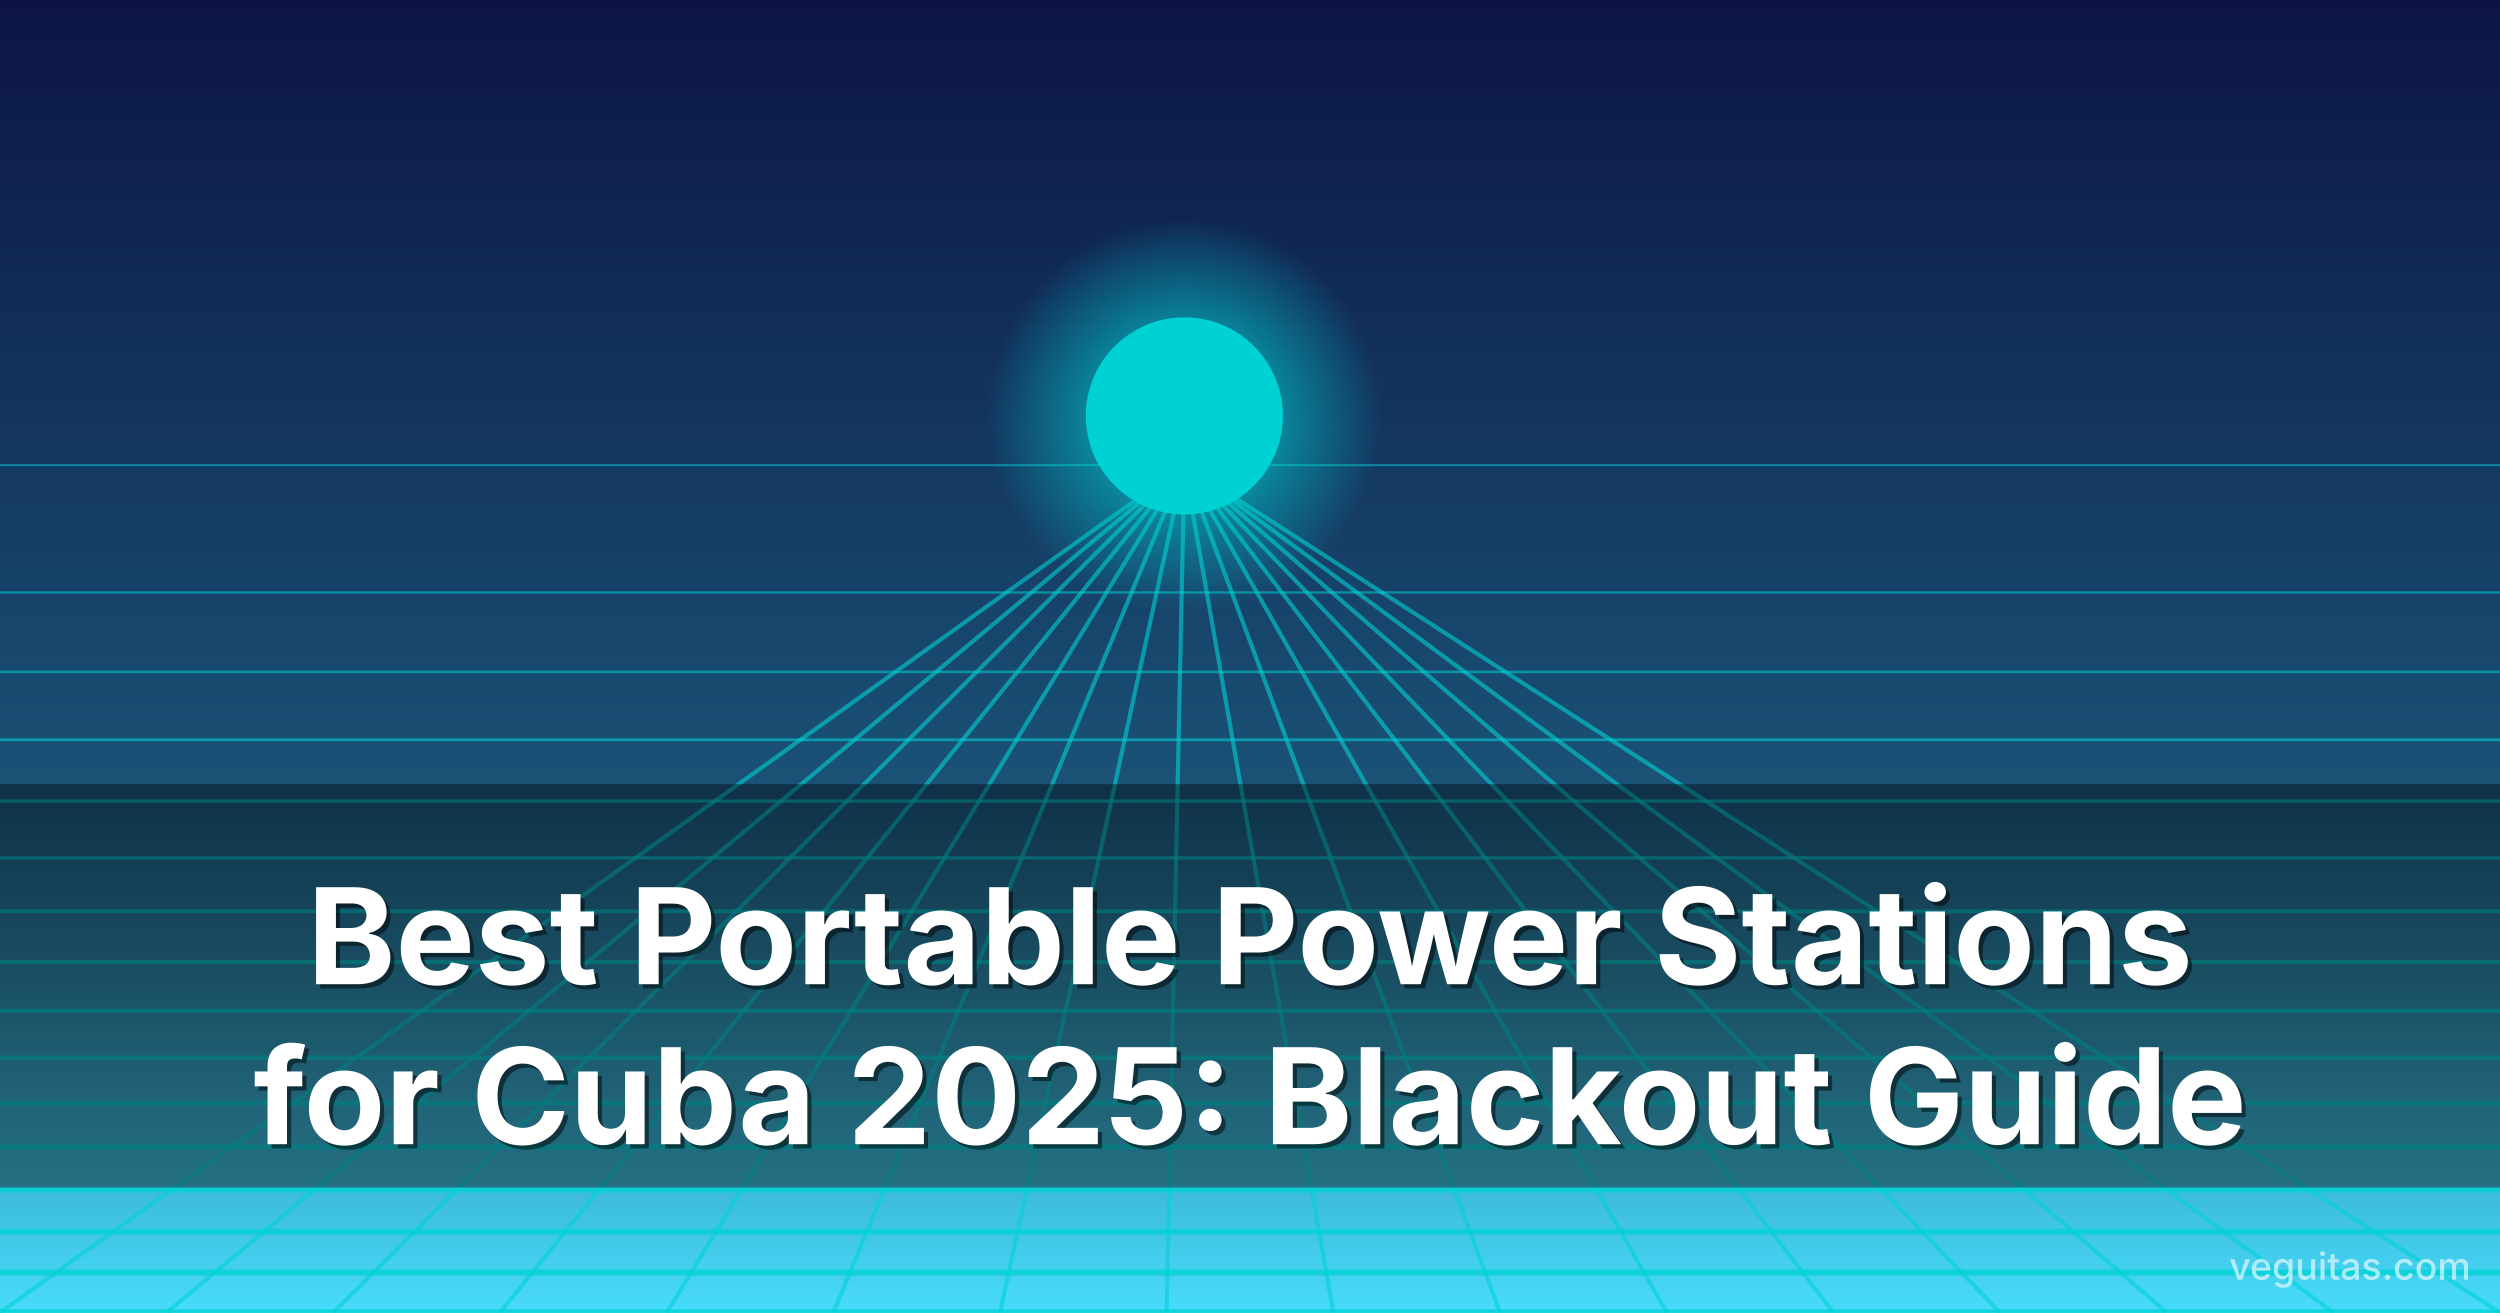
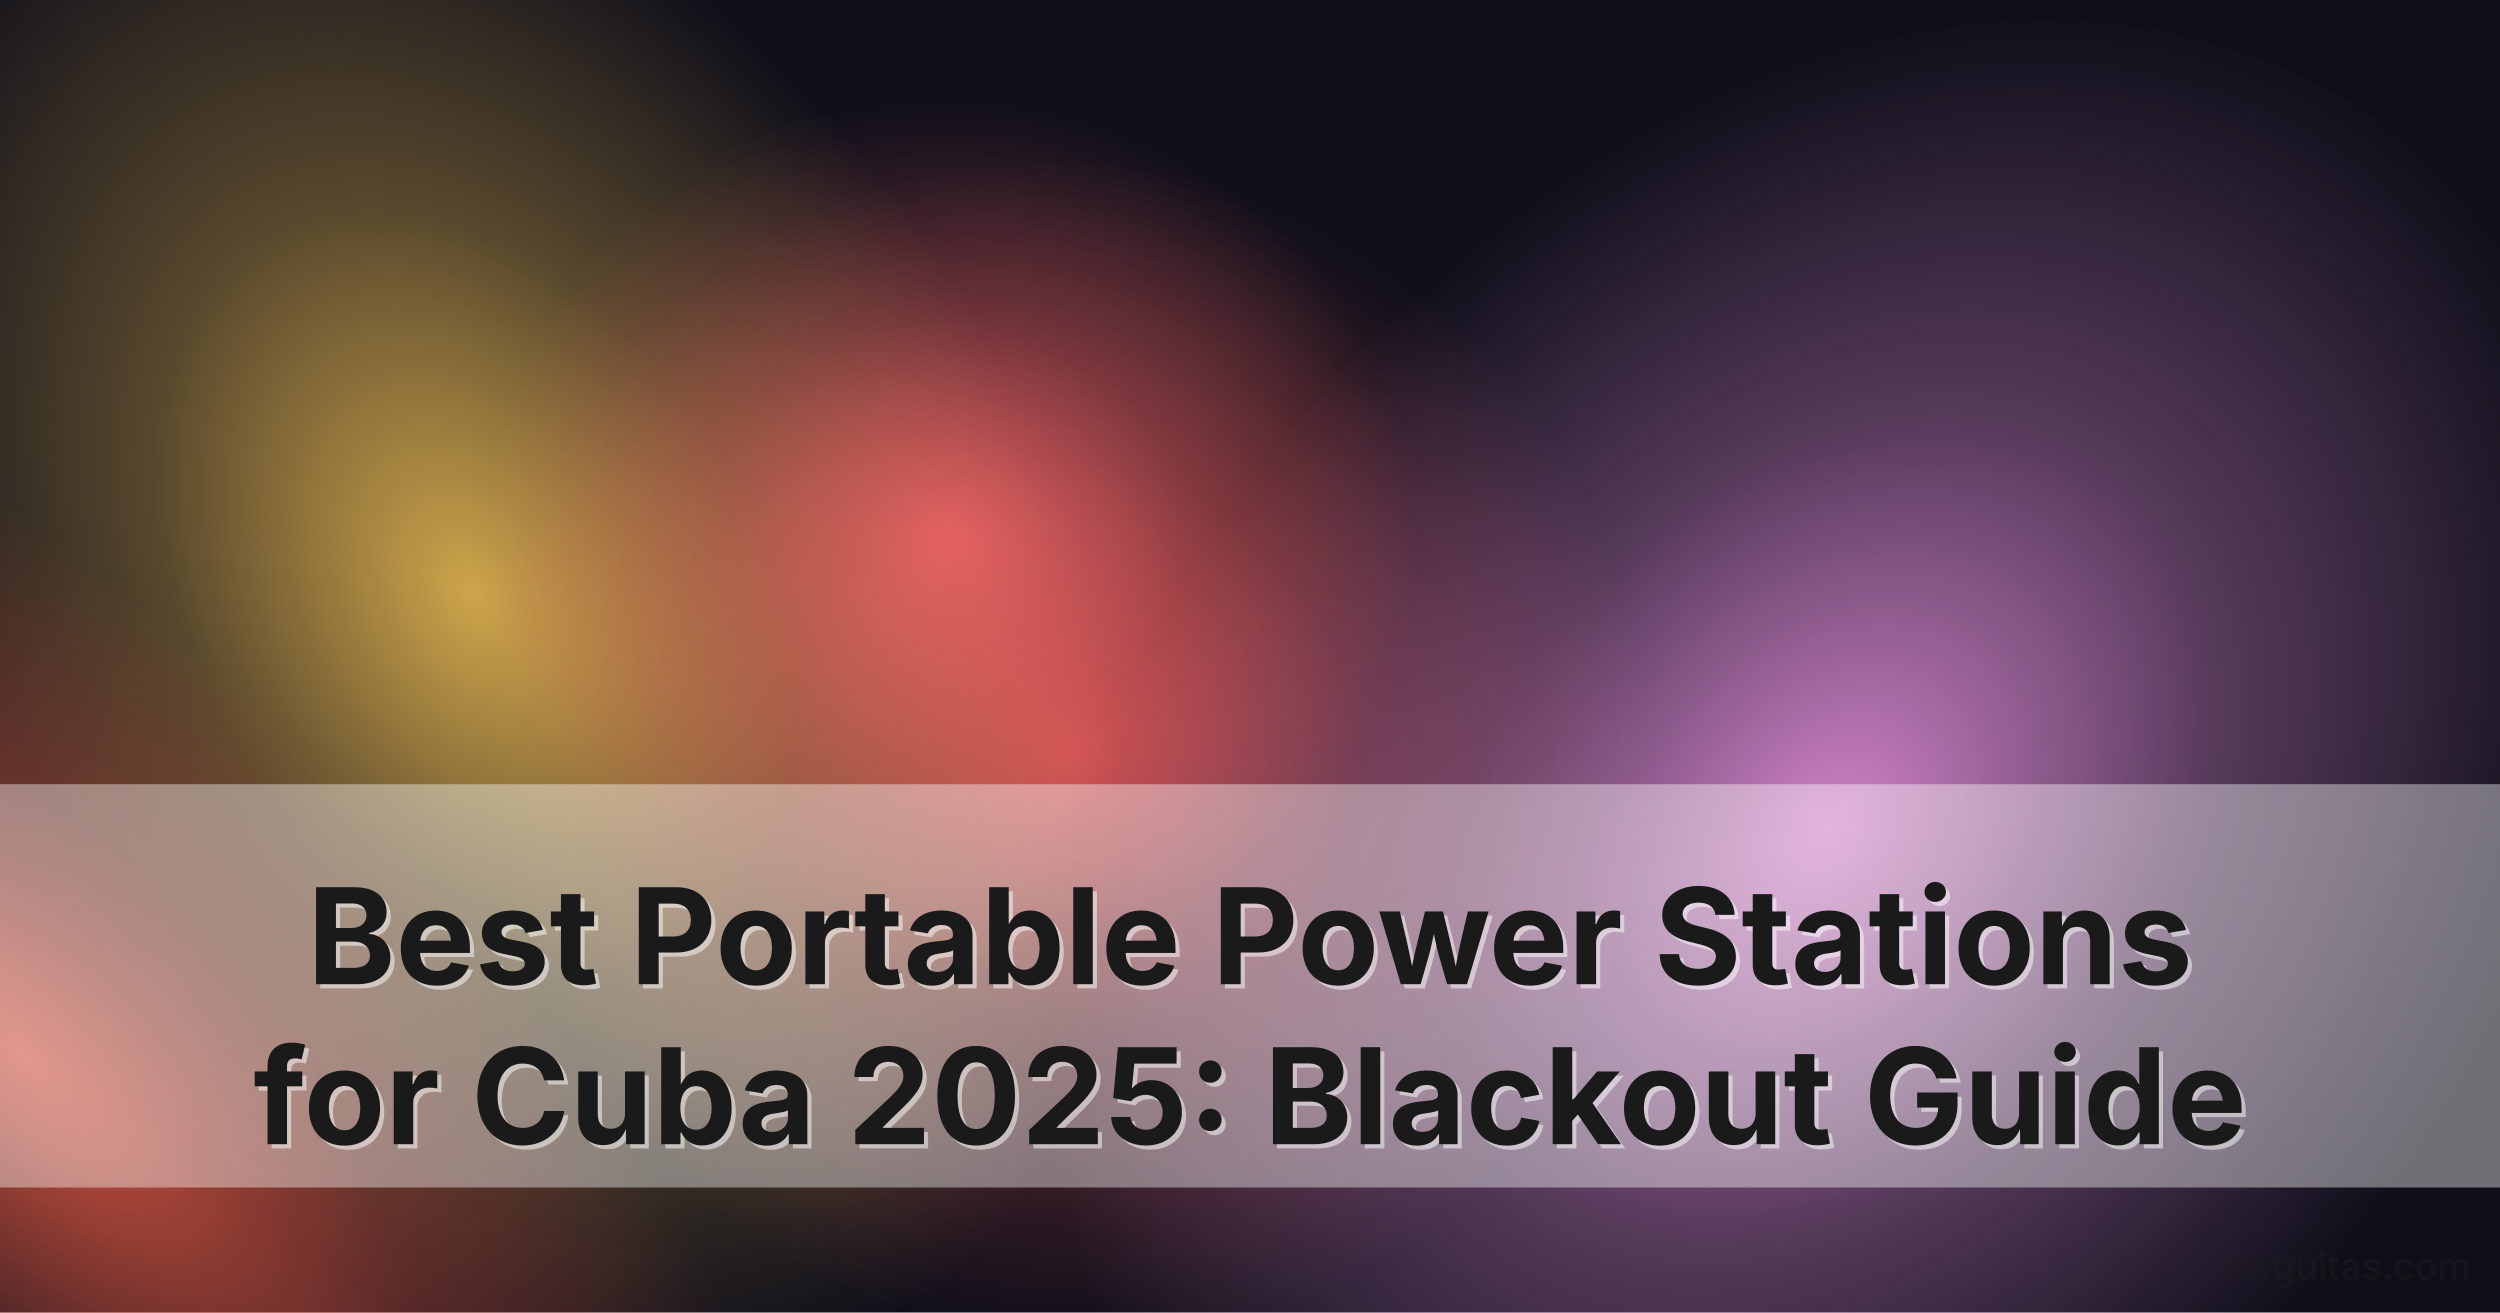
<svg xmlns="http://www.w3.org/2000/svg" version="1.1" width="1200" height="630" viewBox="0 0 1200 630">
+   <rect width="1200" height="630" fill="#0f0f1a" />
  <defs>
-     <linearGradient x1="0" y1="0" x2="0" y2="1" id="SvgjsLinearGradient1044">
-       <stop stop-color="#0c1445" offset="0" />
-       <stop stop-color="#1a5276" offset="0.6" />
-       <stop stop-color="#48dbfb" offset="1" />
-     </linearGradient>
-     <radialGradient id="SvgjsRadialGradient1045">
-       <stop stop-opacity="1" stop-color="#00d2d3" offset="0" />
-       <stop stop-opacity="0.5" stop-color="#00d2d3" offset="0.5" />
-       <stop stop-opacity="0" stop-color="#00d2d3" offset="1" />
+     <radialGradient id="SvgjsRadialGradient1130">
+       <stop stop-opacity="0.8" stop-color="#ee5a5a" offset="0" />
+       <stop stop-opacity="0.3" stop-color="#ee5a5a" offset="0.5" />
+       <stop stop-opacity="0" stop-color="#ee5a5a" offset="1" />
+     </radialGradient>
+     <radialGradient id="SvgjsRadialGradient1131">
+       <stop stop-opacity="0.8" stop-color="#feca57" offset="0" />
+       <stop stop-opacity="0.3" stop-color="#feca57" offset="0.5" />
+       <stop stop-opacity="0" stop-color="#feca57" offset="1" />
+     </radialGradient>
+     <radialGradient id="SvgjsRadialGradient1132">
+       <stop stop-opacity="0.8" stop-color="#ff9ff3" offset="0" />
+       <stop stop-opacity="0.3" stop-color="#ff9ff3" offset="0.5" />
+       <stop stop-opacity="0" stop-color="#ff9ff3" offset="1" />
+     </radialGradient>
+     <radialGradient id="SvgjsRadialGradient1133">
+       <stop stop-opacity="0.8" stop-color="#ff6348" offset="0" />
+       <stop stop-opacity="0.3" stop-color="#ff6348" offset="0.5" />
+       <stop stop-opacity="0" stop-color="#ff6348" offset="1" />
+     </radialGradient>
+     <radialGradient id="SvgjsRadialGradient1134">
+       <stop stop-opacity="0.8" stop-color="#ff6b6b" offset="0" />
+       <stop stop-opacity="0.3" stop-color="#ff6b6b" offset="0.5" />
+       <stop stop-opacity="0" stop-color="#ff6b6b" offset="1" />
    </radialGradient>
  </defs>
-   <rect width="1200" height="630" fill="url(#SvgjsLinearGradient1044)" />
-   <line x1="0" y1="223.276" x2="1200" y2="223.276" stroke-opacity="0.5" stroke-width="1" stroke="#00d2d3" />
-   <line x1="0" y1="284.375" x2="1200" y2="284.375" stroke-opacity="0.52" stroke-width="1.133" stroke="#00d2d3" />
-   <line x1="0" y1="322.532" x2="1200" y2="322.532" stroke-opacity="0.54" stroke-width="1.267" stroke="#00d2d3" />
-   <line x1="0" y1="355.108" x2="1200" y2="355.108" stroke-opacity="0.56" stroke-width="1.4" stroke="#00d2d3" />
-   <line x1="0" y1="384.518" x2="1200" y2="384.518" stroke-opacity="0.58" stroke-width="1.533" stroke="#00d2d3" />
-   <line x1="0" y1="411.778" x2="1200" y2="411.778" stroke-opacity="0.6" stroke-width="1.667" stroke="#00d2d3" />
-   <line x1="0" y1="437.438" x2="1200" y2="437.438" stroke-opacity="0.62" stroke-width="1.8" stroke="#00d2d3" />
-   <line x1="0" y1="461.84" x2="1200" y2="461.84" stroke-opacity="0.64" stroke-width="1.933" stroke="#00d2d3" />
-   <line x1="0" y1="485.214" x2="1200" y2="485.214" stroke-opacity="0.66" stroke-width="2.067" stroke="#00d2d3" />
-   <line x1="0" y1="507.726" x2="1200" y2="507.726" stroke-opacity="0.68" stroke-width="2.2" stroke="#00d2d3" />
-   <line x1="0" y1="529.498" x2="1200" y2="529.498" stroke-opacity="0.7" stroke-width="2.333" stroke="#00d2d3" />
-   <line x1="0" y1="550.625" x2="1200" y2="550.625" stroke-opacity="0.72" stroke-width="2.467" stroke="#00d2d3" />
-   <line x1="0" y1="571.183" x2="1200" y2="571.183" stroke-opacity="0.74" stroke-width="2.6" stroke="#00d2d3" />
-   <line x1="0" y1="591.232" x2="1200" y2="591.232" stroke-opacity="0.76" stroke-width="2.733" stroke="#00d2d3" />
-   <line x1="0" y1="610.824" x2="1200" y2="610.824" stroke-opacity="0.78" stroke-width="2.867" stroke="#00d2d3" />
-   <line x1="0" y1="630" x2="1200" y2="630" stroke-opacity="0.8" stroke-width="3" stroke="#00d2d3" />
-   <line x1="568.493" y1="223.276" x2="0" y2="630" stroke-opacity="0.6" stroke-width="2" stroke="#00d2d3" />
-   <line x1="568.493" y1="223.276" x2="80" y2="630" stroke-opacity="0.6" stroke-width="2" stroke="#00d2d3" />
-   <line x1="568.493" y1="223.276" x2="160" y2="630" stroke-opacity="0.6" stroke-width="2" stroke="#00d2d3" />
-   <line x1="568.493" y1="223.276" x2="240" y2="630" stroke-opacity="0.6" stroke-width="2" stroke="#00d2d3" />
-   <line x1="568.493" y1="223.276" x2="320" y2="630" stroke-opacity="0.6" stroke-width="2" stroke="#00d2d3" />
-   <line x1="568.493" y1="223.276" x2="400" y2="630" stroke-opacity="0.6" stroke-width="2" stroke="#00d2d3" />
-   <line x1="568.493" y1="223.276" x2="480" y2="630" stroke-opacity="0.6" stroke-width="2" stroke="#00d2d3" />
-   <line x1="568.493" y1="223.276" x2="560" y2="630" stroke-opacity="0.6" stroke-width="2" stroke="#00d2d3" />
-   <line x1="568.493" y1="223.276" x2="640" y2="630" stroke-opacity="0.6" stroke-width="2" stroke="#00d2d3" />
-   <line x1="568.493" y1="223.276" x2="720" y2="630" stroke-opacity="0.6" stroke-width="2" stroke="#00d2d3" />
-   <line x1="568.493" y1="223.276" x2="800" y2="630" stroke-opacity="0.6" stroke-width="2" stroke="#00d2d3" />
-   <line x1="568.493" y1="223.276" x2="880" y2="630" stroke-opacity="0.6" stroke-width="2" stroke="#00d2d3" />
-   <line x1="568.493" y1="223.276" x2="960" y2="630" stroke-opacity="0.6" stroke-width="2" stroke="#00d2d3" />
-   <line x1="568.493" y1="223.276" x2="1040" y2="630" stroke-opacity="0.6" stroke-width="2" stroke="#00d2d3" />
-   <line x1="568.493" y1="223.276" x2="1120" y2="630" stroke-opacity="0.6" stroke-width="2" stroke="#00d2d3" />
-   <line x1="568.493" y1="223.276" x2="1200" y2="630" stroke-opacity="0.6" stroke-width="2" stroke="#00d2d3" />
-   <circle r="94.603" cx="568.493" cy="199.625" fill="url(#SvgjsRadialGradient1045)" />
-   <circle r="47.302" cx="568.493" cy="199.625" fill="#00d2d3" />
-   <rect width="1200" height="193.6" x="0" y="376.4" fill="rgba(0,0,0,0.4)" />
-   <text font-family="system-ui, -apple-system, sans-serif" font-size="64" font-weight="700" text-anchor="middle" fill="rgba(0,0,0,0.5)" x="602" y="474.428">
+   <ellipse rx="287.624" ry="278.528" cx="514.263" cy="360.842" fill="url(#SvgjsRadialGradient1130)" transform="matrix(-0.5094294,-0.8605125,0.8605125,-0.5094294,465.7351,987.1956)" />
+   <ellipse rx="409.968" ry="274.635" cx="226.908" cy="284.253" fill="url(#SvgjsRadialGradient1131)" transform="matrix(0.4873813,0.8731893,-0.8731893,0.4873813,364.5243,-52.42048)" />
+   <ellipse rx="430.287" ry="322.95" cx="877.603" cy="396.941" fill="url(#SvgjsRadialGradient1132)" transform="matrix(0.6593358,-0.7518485,0.7518485,0.6593358,0.5283387,795.0478)" />
+   <ellipse rx="469.634" ry="202.044" cx="12.688" cy="507.067" fill="url(#SvgjsRadialGradient1133)" transform="matrix(0.7203723,0.6935876,-0.6935876,0.7203723,355.2429,132.99)" />
+   <ellipse rx="225.459" ry="212.65" cx="455.161" cy="258.439" fill="url(#SvgjsRadialGradient1134)" transform="matrix(-0.9999946,0.003300937,-0.003300937,-0.9999946,911.1716,515.3741)" />
+   <rect width="1200" height="193.6" x="0" y="376.4" fill="rgba(255,255,255,0.4)" />
+   <text font-family="system-ui, -apple-system, sans-serif" font-size="64" font-weight="700" text-anchor="middle" fill="rgba(255,255,255,0.5)" x="602" y="474.428">
    <tspan dy="0" x="602">Best Portable Power Stations</tspan>
  </text>
-   <text font-family="system-ui, -apple-system, sans-serif" font-size="64" font-weight="700" text-anchor="middle" fill="#ffffff" x="600" y="472.428">
+   <text font-family="system-ui, -apple-system, sans-serif" font-size="64" font-weight="700" text-anchor="middle" fill="#1a1a1a" x="600" y="472.428">
    <tspan dy="0" x="600">Best Portable Power Stations</tspan>
  </text>
-   <text font-family="system-ui, -apple-system, sans-serif" font-size="64" font-weight="700" text-anchor="middle" fill="rgba(0,0,0,0.5)" x="602" y="551.228">
+   <text font-family="system-ui, -apple-system, sans-serif" font-size="64" font-weight="700" text-anchor="middle" fill="rgba(255,255,255,0.5)" x="602" y="551.228">
    <tspan dy="0" x="602">for Cuba 2025: Blackout Guide</tspan>
  </text>
-   <text font-family="system-ui, -apple-system, sans-serif" font-size="64" font-weight="700" text-anchor="middle" fill="#ffffff" x="600" y="549.228">
+   <text font-family="system-ui, -apple-system, sans-serif" font-size="64" font-weight="700" text-anchor="middle" fill="#1a1a1a" x="600" y="549.228">
    <tspan dy="0" x="600">for Cuba 2025: Blackout Guide</tspan>
  </text>
-   <text font-family="system-ui, -apple-system, sans-serif" font-size="18" font-weight="500" fill="#ffffff" opacity="0.6" x="1070" y="614.239">
+   <text font-family="system-ui, -apple-system, sans-serif" font-size="18" font-weight="500" fill="#1a1a1a" opacity="0.6" x="1070" y="614.239">
    <tspan dy="0" x="1070">veguitas.com</tspan>
  </text>
</svg>
